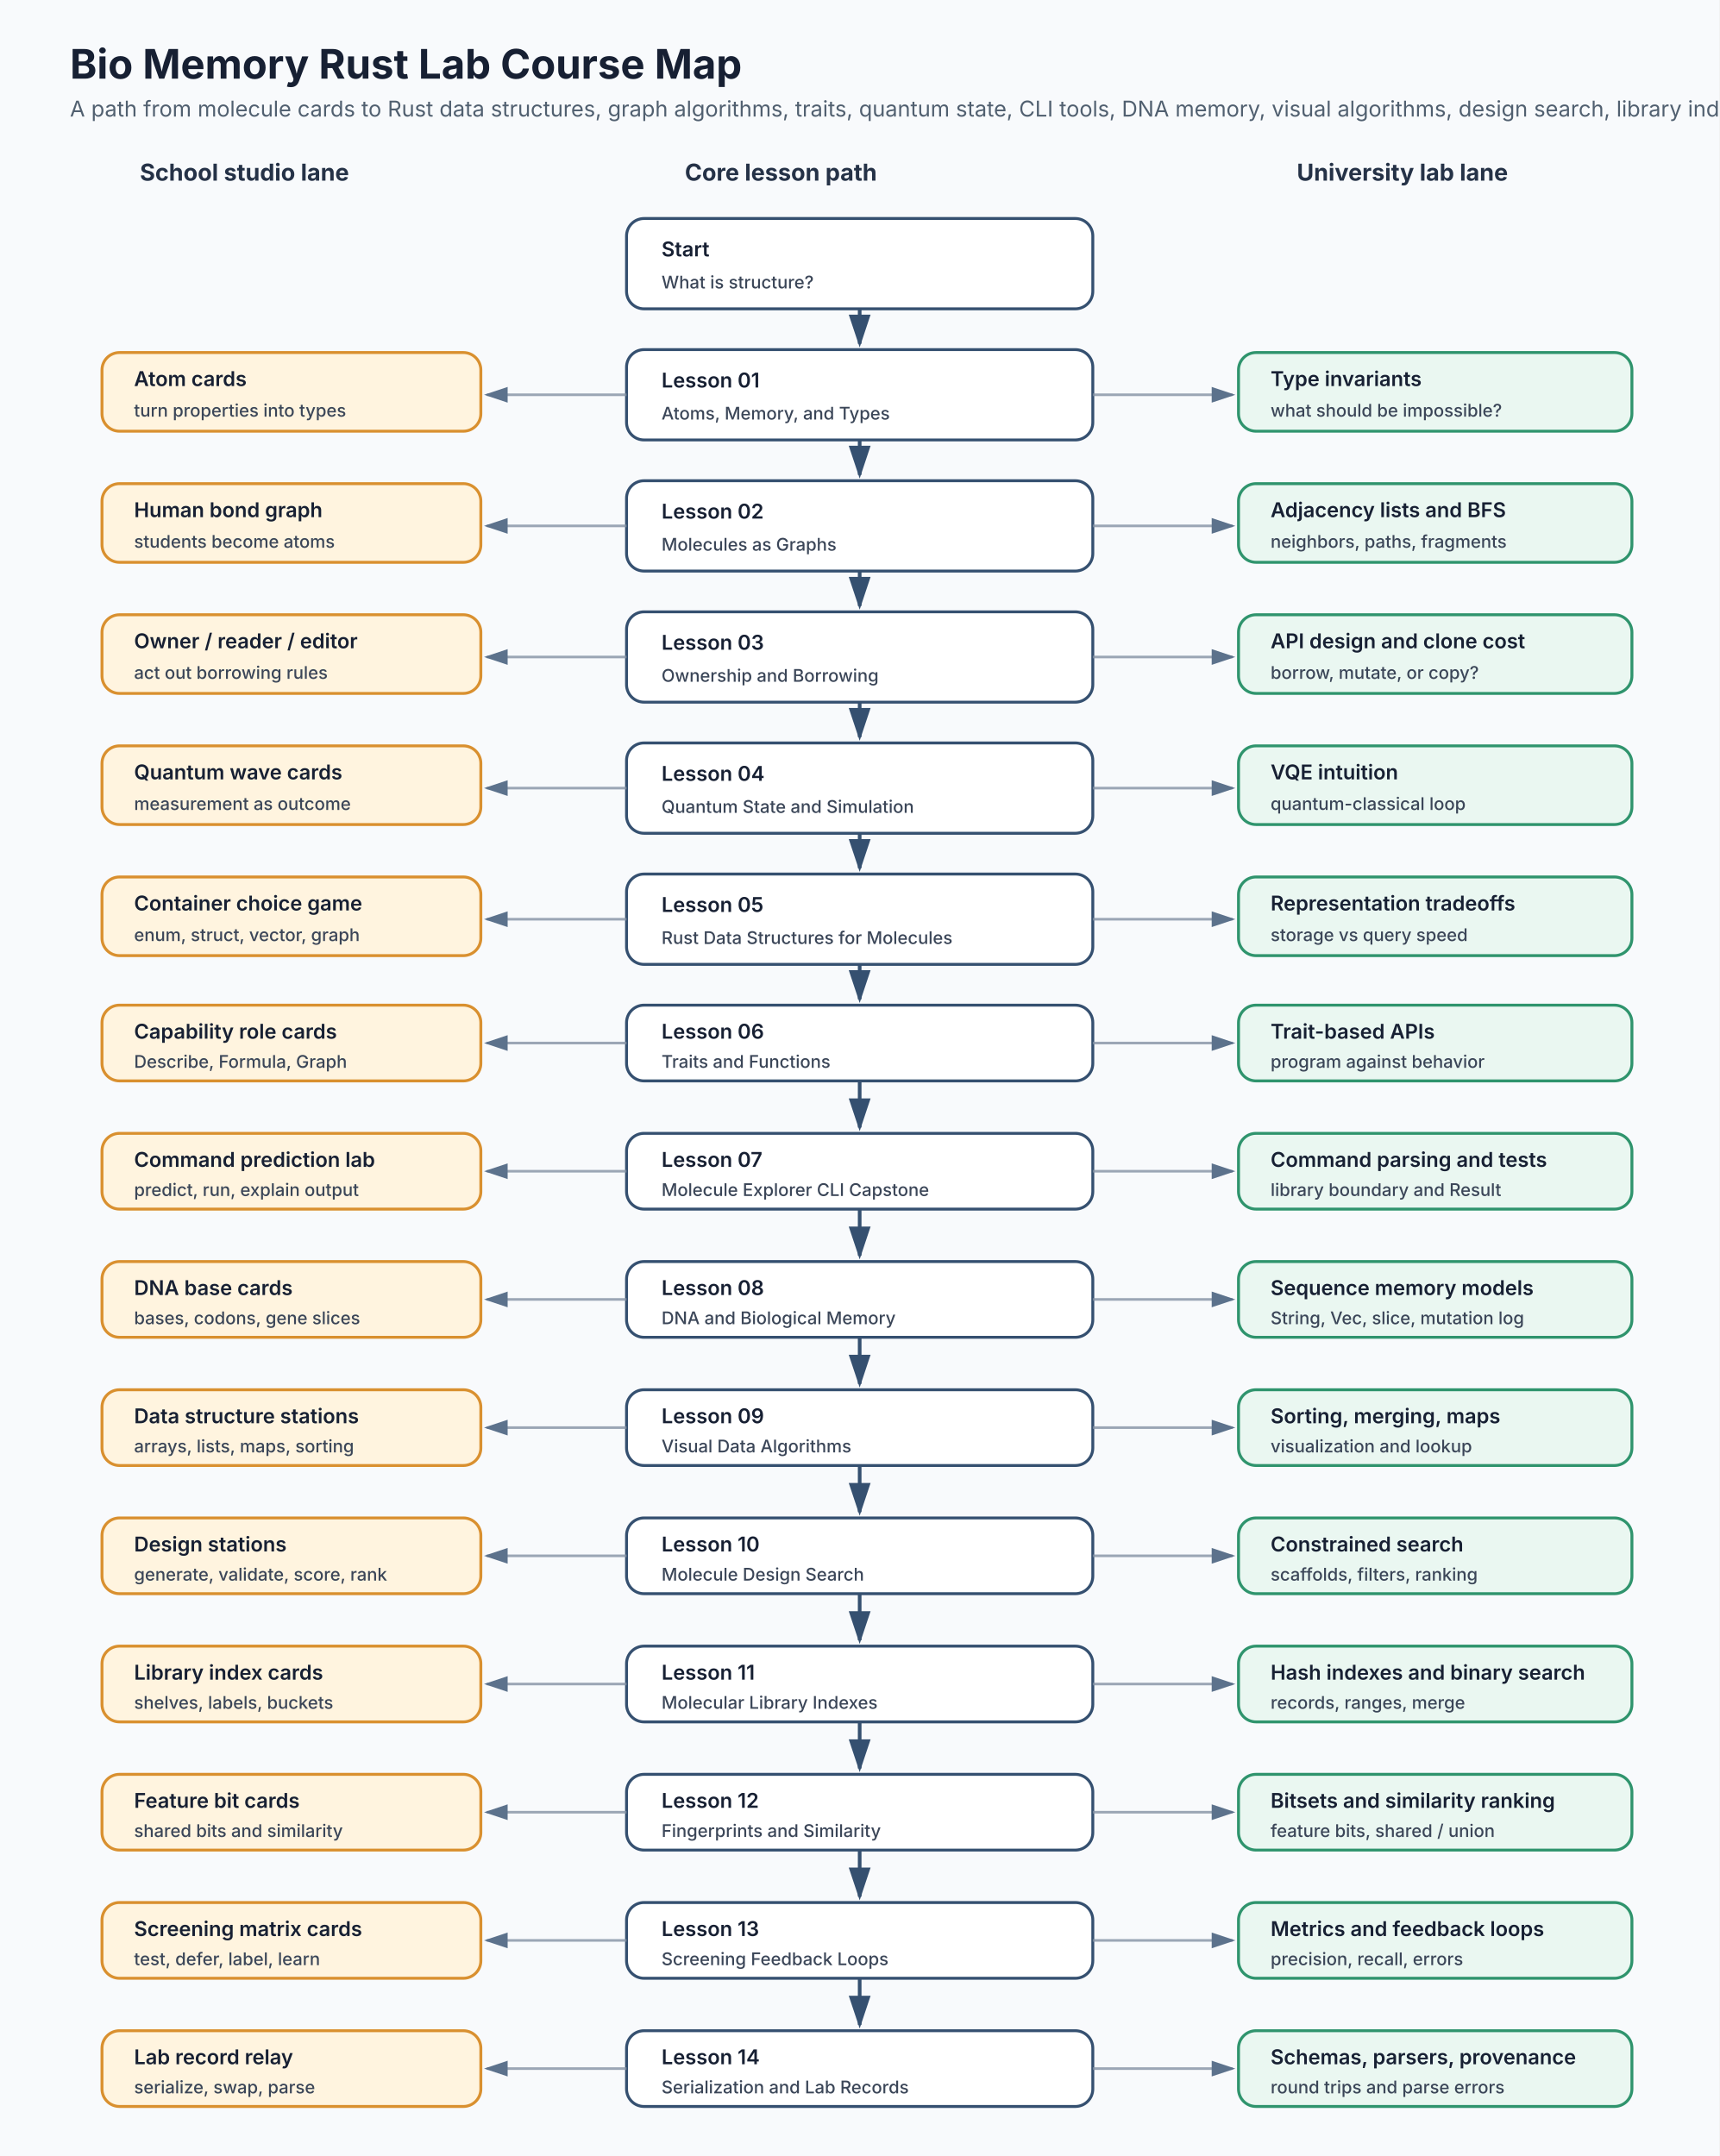
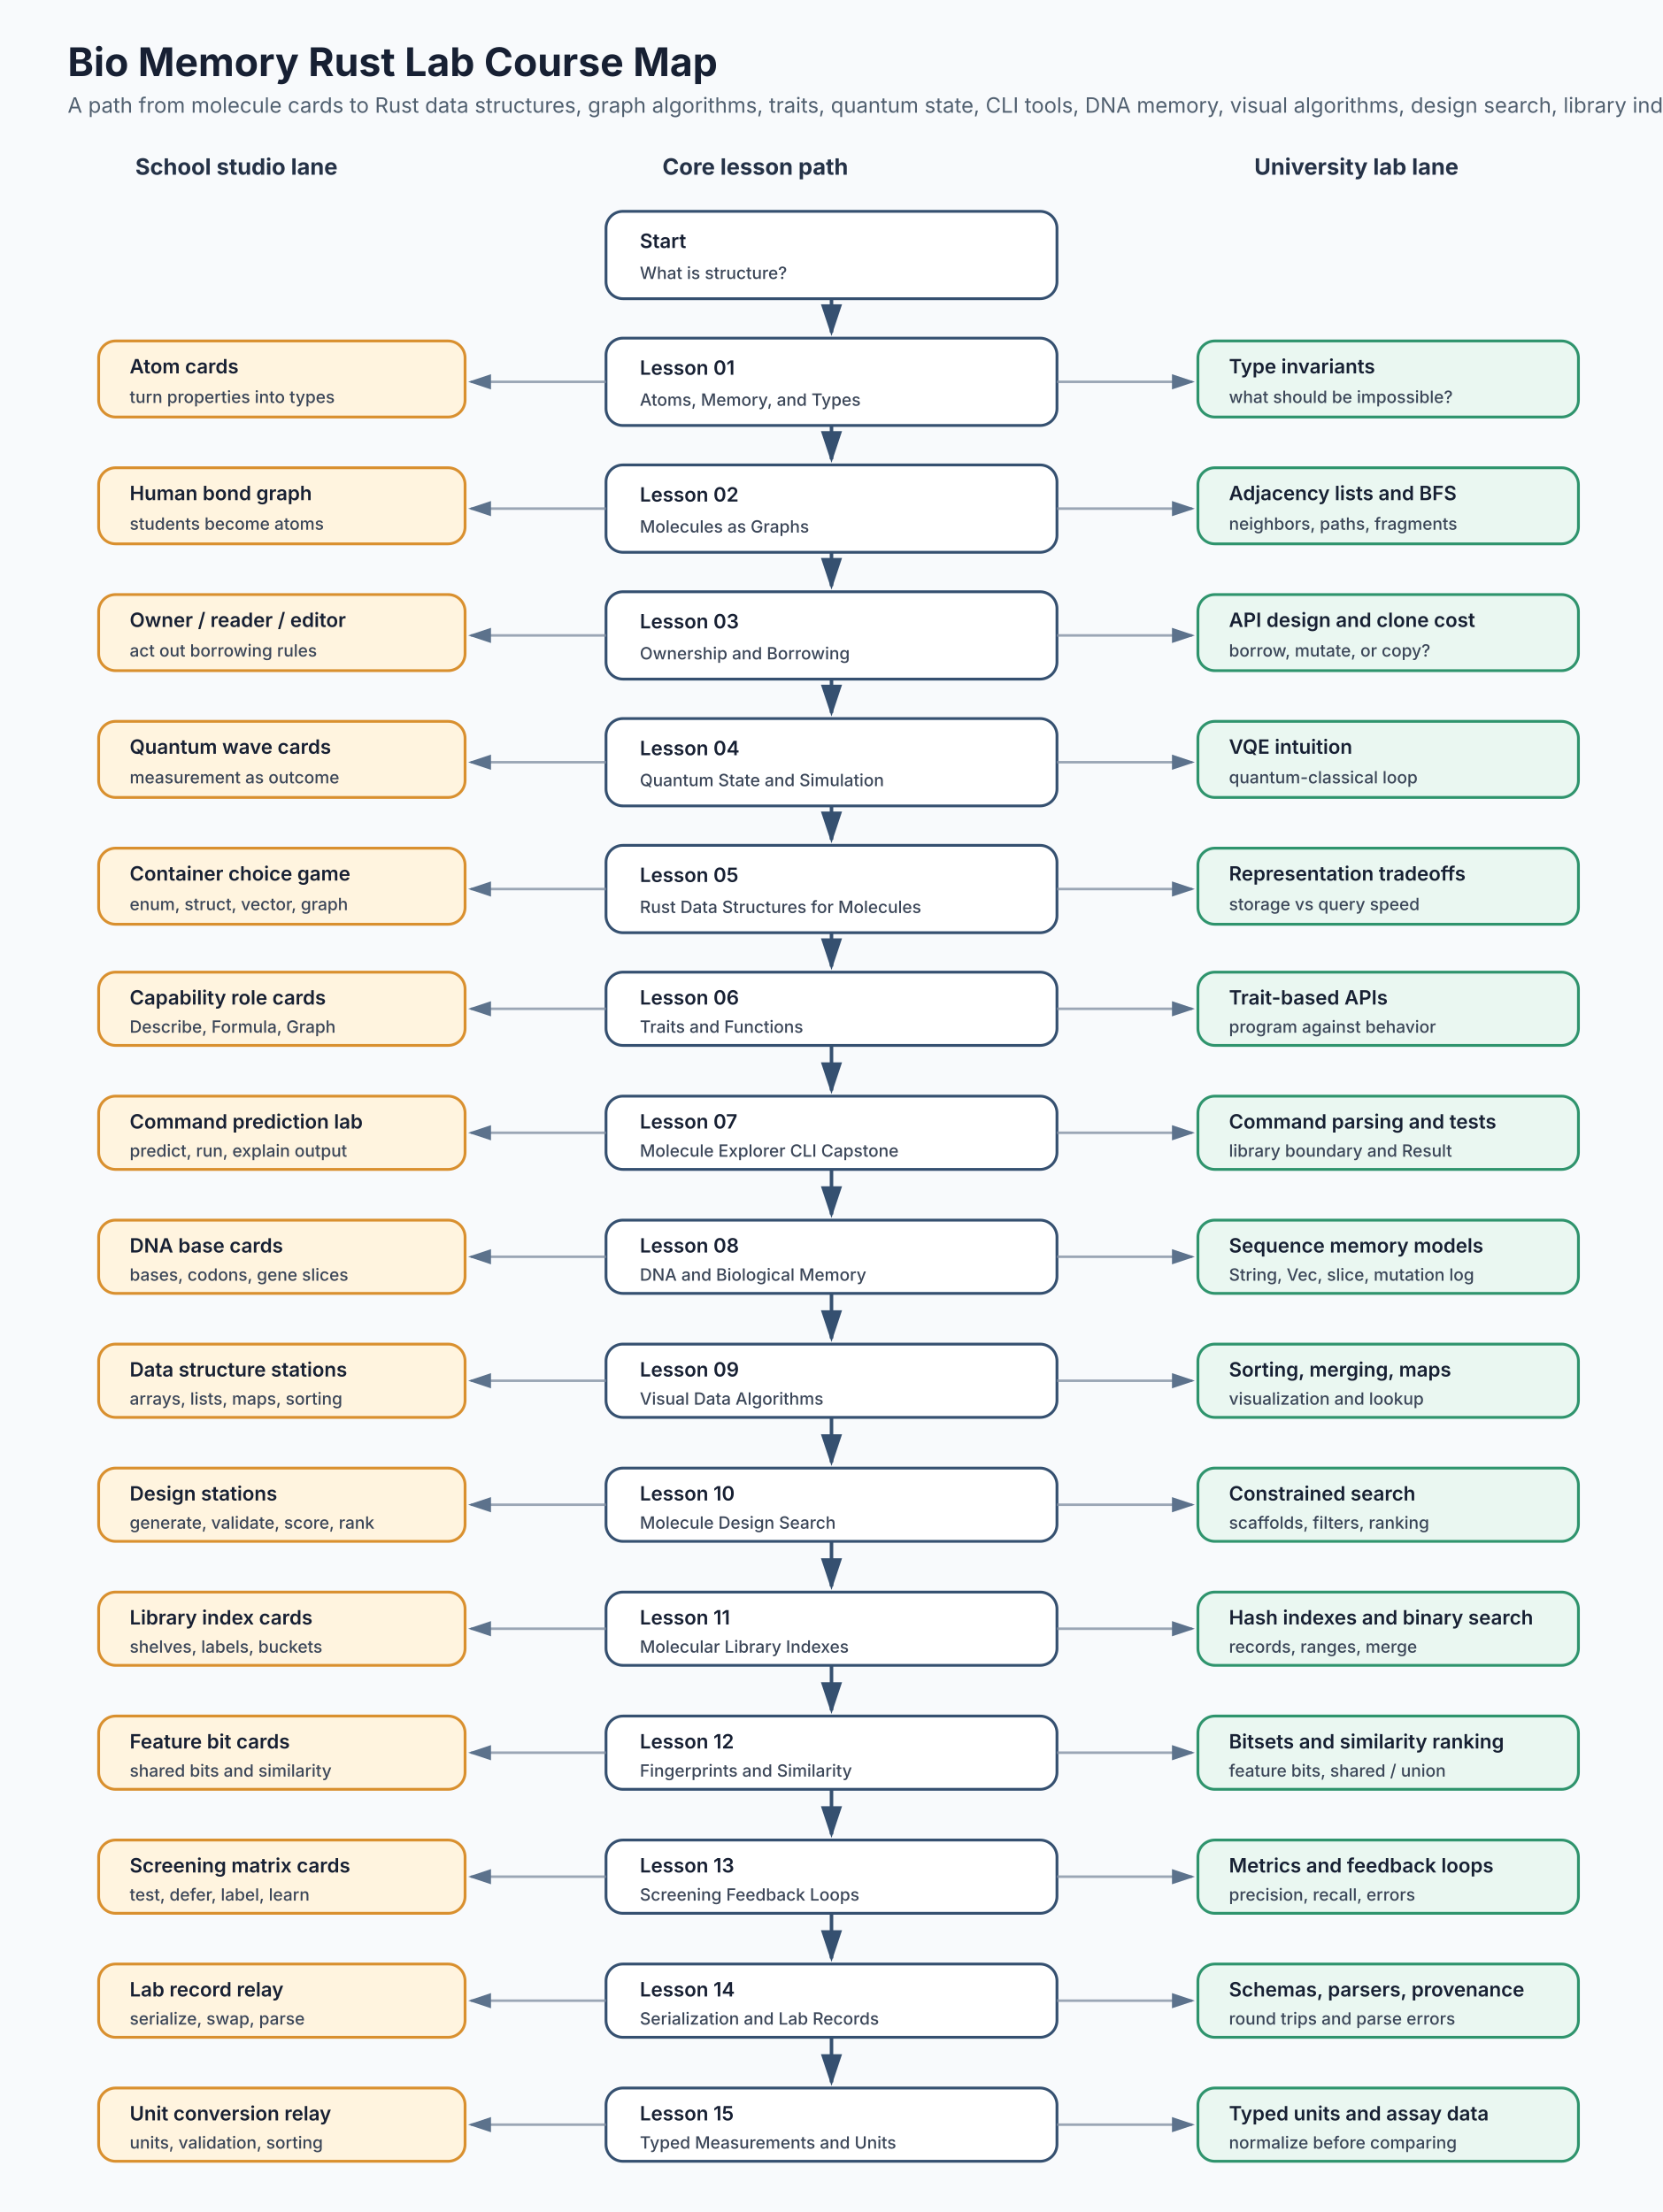
- <svg xmlns="http://www.w3.org/2000/svg" width="1180" height="1480" viewBox="0 0 1180 1480" role="img" aria-labelledby="title desc">
+ <svg xmlns="http://www.w3.org/2000/svg" width="1180" height="1570" viewBox="0 0 1180 1570" role="img" aria-labelledby="title desc">
  <defs>
    <marker id="arrow" markerWidth="10" markerHeight="10" refX="8" refY="3" orient="auto" markerUnits="strokeWidth">
      <path d="M0,0 L0,6 L9,3 z" fill="#355070" />
    </marker>
    <style>
      .bg { fill: #f8fafc; }
      .title { font: 700 28px system-ui, -apple-system, Segoe UI, sans-serif; fill: #172033; }
      .subtitle { font: 400 15px system-ui, -apple-system, Segoe UI, sans-serif; fill: #516070; }
      .lane { font: 700 16px system-ui, -apple-system, Segoe UI, sans-serif; fill: #253247; }
      .box { stroke-width: 2; rx: 12; ry: 12; }
      .lesson { fill: #ffffff; stroke: #355070; }
      .school { fill: #fff4df; stroke: #d9902f; }
      .university { fill: #eaf7f1; stroke: #2f946d; }
      .text { font: 600 14px system-ui, -apple-system, Segoe UI, sans-serif; fill: #172033; }
      .small { font: 500 12px system-ui, -apple-system, Segoe UI, sans-serif; fill: #3b4658; }
      .arrow { stroke: #355070; stroke-width: 2.5; fill: none; marker-end: url(#arrow); }
      .soft-arrow { stroke: #8391a4; stroke-width: 1.8; fill: none; marker-end: url(#arrow); opacity: 0.8; }
    </style>
  </defs>
-   <rect class="bg" width="1180" height="1480" />
+   <rect class="bg" width="1180" height="1570" />
  <text class="title" x="48" y="54">Bio Memory Rust Lab Course Map</text>
-   <text class="subtitle" x="48" y="80">A path from molecule cards to Rust data structures, graph algorithms, traits, quantum state, CLI tools, DNA memory, visual algorithms, design search, library indexes, fingerprints, screening feedback, and lab records.</text>
+   <text class="subtitle" x="48" y="80">A path from molecule cards to Rust data structures, graph algorithms, traits, quantum state, CLI tools, DNA memory, visual algorithms, design search, library indexes, fingerprints, screening feedback, lab records, and typed measurements.</text>
  <text class="lane" x="96" y="124">School studio lane</text>
  <text class="lane" x="470" y="124">Core lesson path</text>
  <text class="lane" x="890" y="124">University lab lane</text>
  <rect class="box lesson" x="430" y="150" width="320" height="62" />
  <text class="text" x="454" y="176">Start</text>
  <text class="small" x="454" y="198">What is structure?</text>
  <rect class="box lesson" x="430" y="240" width="320" height="62" />
  <text class="text" x="454" y="266">Lesson 01</text>
  <text class="small" x="454" y="288">Atoms, Memory, and Types</text>
  <rect class="box lesson" x="430" y="330" width="320" height="62" />
  <text class="text" x="454" y="356">Lesson 02</text>
  <text class="small" x="454" y="378">Molecules as Graphs</text>
  <rect class="box lesson" x="430" y="420" width="320" height="62" />
  <text class="text" x="454" y="446">Lesson 03</text>
  <text class="small" x="454" y="468">Ownership and Borrowing</text>
  <rect class="box lesson" x="430" y="510" width="320" height="62" />
  <text class="text" x="454" y="536">Lesson 04</text>
  <text class="small" x="454" y="558">Quantum State and Simulation</text>
  <rect class="box lesson" x="430" y="600" width="320" height="62" />
  <text class="text" x="454" y="626">Lesson 05</text>
  <text class="small" x="454" y="648">Rust Data Structures for Molecules</text>
  <rect class="box lesson" x="430" y="690" width="320" height="52" />
  <text class="text" x="454" y="713">Lesson 06</text>
  <text class="small" x="454" y="733">Traits and Functions</text>
  <rect class="box lesson" x="430" y="778" width="320" height="52" />
  <text class="text" x="454" y="801">Lesson 07</text>
  <text class="small" x="454" y="821">Molecule Explorer CLI Capstone</text>
  <rect class="box lesson" x="430" y="866" width="320" height="52" />
  <text class="text" x="454" y="889">Lesson 08</text>
  <text class="small" x="454" y="909">DNA and Biological Memory</text>
  <rect class="box lesson" x="430" y="954" width="320" height="52" />
  <text class="text" x="454" y="977">Lesson 09</text>
  <text class="small" x="454" y="997">Visual Data Algorithms</text>
  <rect class="box lesson" x="430" y="1042" width="320" height="52" />
  <text class="text" x="454" y="1065">Lesson 10</text>
  <text class="small" x="454" y="1085">Molecule Design Search</text>
  <rect class="box lesson" x="430" y="1130" width="320" height="52" />
  <text class="text" x="454" y="1153">Lesson 11</text>
  <text class="small" x="454" y="1173">Molecular Library Indexes</text>
  <rect class="box lesson" x="430" y="1218" width="320" height="52" />
  <text class="text" x="454" y="1241">Lesson 12</text>
  <text class="small" x="454" y="1261">Fingerprints and Similarity</text>
  <rect class="box lesson" x="430" y="1306" width="320" height="52" />
  <text class="text" x="454" y="1329">Lesson 13</text>
  <text class="small" x="454" y="1349">Screening Feedback Loops</text>
  <rect class="box lesson" x="430" y="1394" width="320" height="52" />
  <text class="text" x="454" y="1417">Lesson 14</text>
  <text class="small" x="454" y="1437">Serialization and Lab Records</text>
+   <rect class="box lesson" x="430" y="1482" width="320" height="52" />
+   <text class="text" x="454" y="1505">Lesson 15</text>
+   <text class="small" x="454" y="1525">Typed Measurements and Units</text>
  <path class="arrow" d="M590 212 L590 236" />
  <path class="arrow" d="M590 302 L590 326" />
  <path class="arrow" d="M590 392 L590 416" />
  <path class="arrow" d="M590 482 L590 506" />
  <path class="arrow" d="M590 572 L590 596" />
  <path class="arrow" d="M590 662 L590 686" />
  <path class="arrow" d="M590 742 L590 774" />
  <path class="arrow" d="M590 830 L590 862" />
  <path class="arrow" d="M590 918 L590 950" />
  <path class="arrow" d="M590 1006 L590 1038" />
  <path class="arrow" d="M590 1094 L590 1126" />
  <path class="arrow" d="M590 1182 L590 1214" />
  <path class="arrow" d="M590 1270 L590 1302" />
  <path class="arrow" d="M590 1358 L590 1390" />
+   <path class="arrow" d="M590 1446 L590 1478" />
  <rect class="box school" x="70" y="242" width="260" height="54" />
  <text class="text" x="92" y="265">Atom cards</text>
  <text class="small" x="92" y="286">turn properties into types</text>
  <rect class="box school" x="70" y="332" width="260" height="54" />
  <text class="text" x="92" y="355">Human bond graph</text>
  <text class="small" x="92" y="376">students become atoms</text>
  <rect class="box school" x="70" y="422" width="260" height="54" />
  <text class="text" x="92" y="445">Owner / reader / editor</text>
  <text class="small" x="92" y="466">act out borrowing rules</text>
  <rect class="box school" x="70" y="512" width="260" height="54" />
  <text class="text" x="92" y="535">Quantum wave cards</text>
  <text class="small" x="92" y="556">measurement as outcome</text>
  <rect class="box school" x="70" y="602" width="260" height="54" />
  <text class="text" x="92" y="625">Container choice game</text>
  <text class="small" x="92" y="646">enum, struct, vector, graph</text>
  <rect class="box school" x="70" y="690" width="260" height="52" />
  <text class="text" x="92" y="713">Capability role cards</text>
  <text class="small" x="92" y="733">Describe, Formula, Graph</text>
  <rect class="box school" x="70" y="778" width="260" height="52" />
  <text class="text" x="92" y="801">Command prediction lab</text>
  <text class="small" x="92" y="821">predict, run, explain output</text>
  <rect class="box school" x="70" y="866" width="260" height="52" />
  <text class="text" x="92" y="889">DNA base cards</text>
  <text class="small" x="92" y="909">bases, codons, gene slices</text>
  <rect class="box school" x="70" y="954" width="260" height="52" />
  <text class="text" x="92" y="977">Data structure stations</text>
  <text class="small" x="92" y="997">arrays, lists, maps, sorting</text>
  <rect class="box school" x="70" y="1042" width="260" height="52" />
  <text class="text" x="92" y="1065">Design stations</text>
  <text class="small" x="92" y="1085">generate, validate, score, rank</text>
  <rect class="box school" x="70" y="1130" width="260" height="52" />
  <text class="text" x="92" y="1153">Library index cards</text>
  <text class="small" x="92" y="1173">shelves, labels, buckets</text>
  <rect class="box school" x="70" y="1218" width="260" height="52" />
  <text class="text" x="92" y="1241">Feature bit cards</text>
  <text class="small" x="92" y="1261">shared bits and similarity</text>
  <rect class="box school" x="70" y="1306" width="260" height="52" />
  <text class="text" x="92" y="1329">Screening matrix cards</text>
  <text class="small" x="92" y="1349">test, defer, label, learn</text>
  <rect class="box school" x="70" y="1394" width="260" height="52" />
  <text class="text" x="92" y="1417">Lab record relay</text>
  <text class="small" x="92" y="1437">serialize, swap, parse</text>
+   <rect class="box school" x="70" y="1482" width="260" height="52" />
+   <text class="text" x="92" y="1505">Unit conversion relay</text>
+   <text class="small" x="92" y="1525">units, validation, sorting</text>
  <path class="soft-arrow" d="M430 271 L334 271" />
  <path class="soft-arrow" d="M430 361 L334 361" />
  <path class="soft-arrow" d="M430 451 L334 451" />
  <path class="soft-arrow" d="M430 541 L334 541" />
  <path class="soft-arrow" d="M430 631 L334 631" />
  <path class="soft-arrow" d="M430 716 L334 716" />
  <path class="soft-arrow" d="M430 804 L334 804" />
  <path class="soft-arrow" d="M430 892 L334 892" />
  <path class="soft-arrow" d="M430 980 L334 980" />
  <path class="soft-arrow" d="M430 1068 L334 1068" />
  <path class="soft-arrow" d="M430 1156 L334 1156" />
  <path class="soft-arrow" d="M430 1244 L334 1244" />
  <path class="soft-arrow" d="M430 1332 L334 1332" />
  <path class="soft-arrow" d="M430 1420 L334 1420" />
+   <path class="soft-arrow" d="M430 1508 L334 1508" />
  <rect class="box university" x="850" y="242" width="270" height="54" />
  <text class="text" x="872" y="265">Type invariants</text>
  <text class="small" x="872" y="286">what should be impossible?</text>
  <rect class="box university" x="850" y="332" width="270" height="54" />
  <text class="text" x="872" y="355">Adjacency lists and BFS</text>
  <text class="small" x="872" y="376">neighbors, paths, fragments</text>
  <rect class="box university" x="850" y="422" width="270" height="54" />
  <text class="text" x="872" y="445">API design and clone cost</text>
  <text class="small" x="872" y="466">borrow, mutate, or copy?</text>
  <rect class="box university" x="850" y="512" width="270" height="54" />
  <text class="text" x="872" y="535">VQE intuition</text>
  <text class="small" x="872" y="556">quantum-classical loop</text>
  <rect class="box university" x="850" y="602" width="270" height="54" />
  <text class="text" x="872" y="625">Representation tradeoffs</text>
  <text class="small" x="872" y="646">storage vs query speed</text>
  <rect class="box university" x="850" y="690" width="270" height="52" />
  <text class="text" x="872" y="713">Trait-based APIs</text>
  <text class="small" x="872" y="733">program against behavior</text>
  <rect class="box university" x="850" y="778" width="270" height="52" />
  <text class="text" x="872" y="801">Command parsing and tests</text>
  <text class="small" x="872" y="821">library boundary and Result</text>
  <rect class="box university" x="850" y="866" width="270" height="52" />
  <text class="text" x="872" y="889">Sequence memory models</text>
  <text class="small" x="872" y="909">String, Vec, slice, mutation log</text>
  <rect class="box university" x="850" y="954" width="270" height="52" />
  <text class="text" x="872" y="977">Sorting, merging, maps</text>
  <text class="small" x="872" y="997">visualization and lookup</text>
  <rect class="box university" x="850" y="1042" width="270" height="52" />
  <text class="text" x="872" y="1065">Constrained search</text>
  <text class="small" x="872" y="1085">scaffolds, filters, ranking</text>
  <rect class="box university" x="850" y="1130" width="270" height="52" />
  <text class="text" x="872" y="1153">Hash indexes and binary search</text>
  <text class="small" x="872" y="1173">records, ranges, merge</text>
  <rect class="box university" x="850" y="1218" width="270" height="52" />
  <text class="text" x="872" y="1241">Bitsets and similarity ranking</text>
  <text class="small" x="872" y="1261">feature bits, shared / union</text>
  <rect class="box university" x="850" y="1306" width="270" height="52" />
  <text class="text" x="872" y="1329">Metrics and feedback loops</text>
  <text class="small" x="872" y="1349">precision, recall, errors</text>
  <rect class="box university" x="850" y="1394" width="270" height="52" />
  <text class="text" x="872" y="1417">Schemas, parsers, provenance</text>
  <text class="small" x="872" y="1437">round trips and parse errors</text>
+   <rect class="box university" x="850" y="1482" width="270" height="52" />
+   <text class="text" x="872" y="1505">Typed units and assay data</text>
+   <text class="small" x="872" y="1525">normalize before comparing</text>
  <path class="soft-arrow" d="M750 271 L846 271" />
  <path class="soft-arrow" d="M750 361 L846 361" />
  <path class="soft-arrow" d="M750 451 L846 451" />
  <path class="soft-arrow" d="M750 541 L846 541" />
  <path class="soft-arrow" d="M750 631 L846 631" />
  <path class="soft-arrow" d="M750 716 L846 716" />
  <path class="soft-arrow" d="M750 804 L846 804" />
  <path class="soft-arrow" d="M750 892 L846 892" />
  <path class="soft-arrow" d="M750 980 L846 980" />
  <path class="soft-arrow" d="M750 1068 L846 1068" />
  <path class="soft-arrow" d="M750 1156 L846 1156" />
  <path class="soft-arrow" d="M750 1244 L846 1244" />
  <path class="soft-arrow" d="M750 1332 L846 1332" />
  <path class="soft-arrow" d="M750 1420 L846 1420" />
+   <path class="soft-arrow" d="M750 1508 L846 1508" />
</svg>
